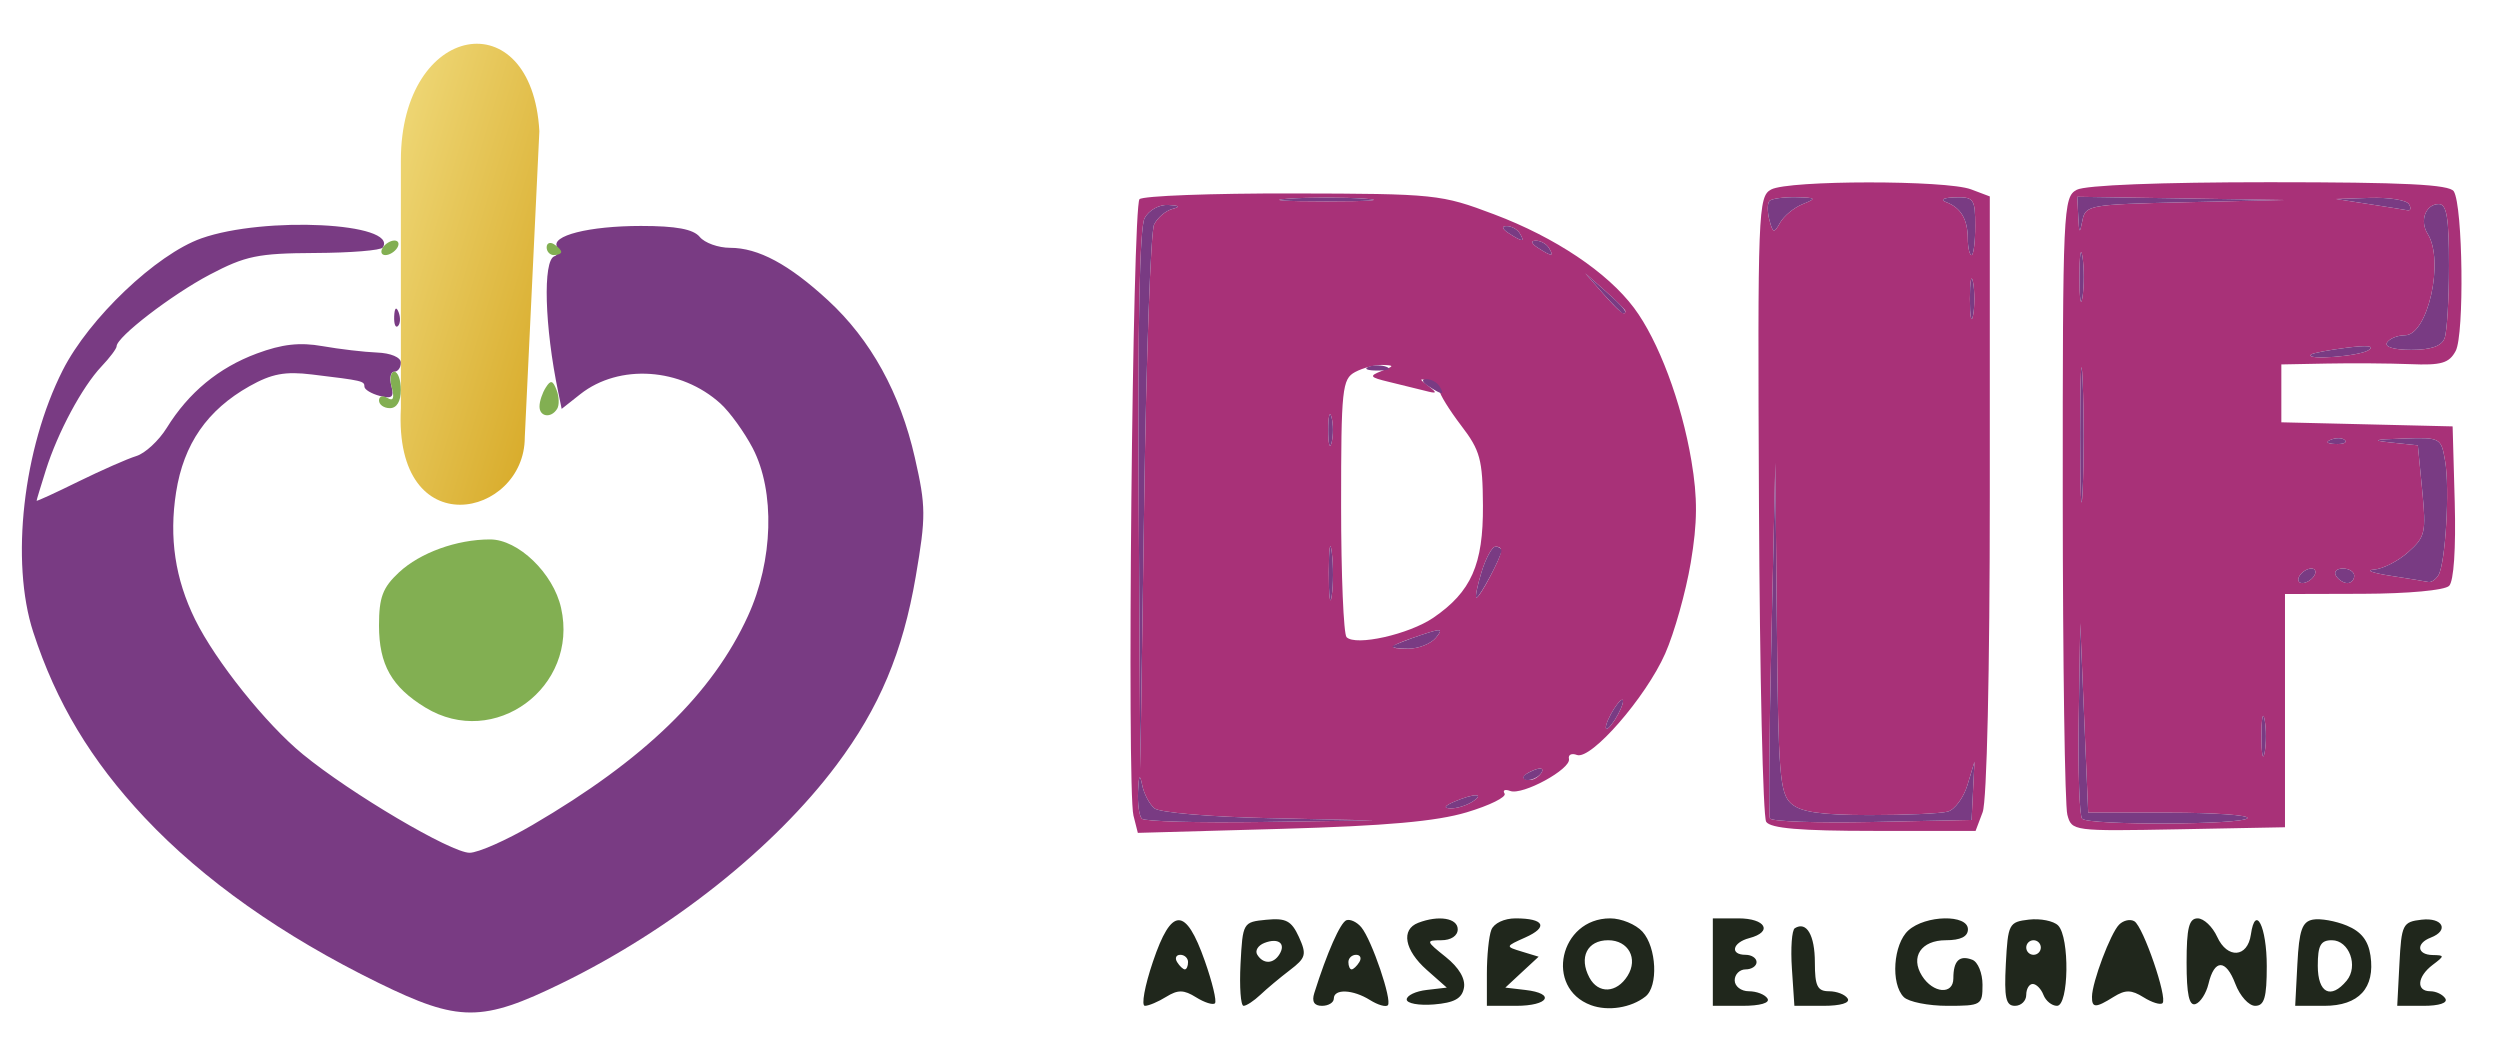
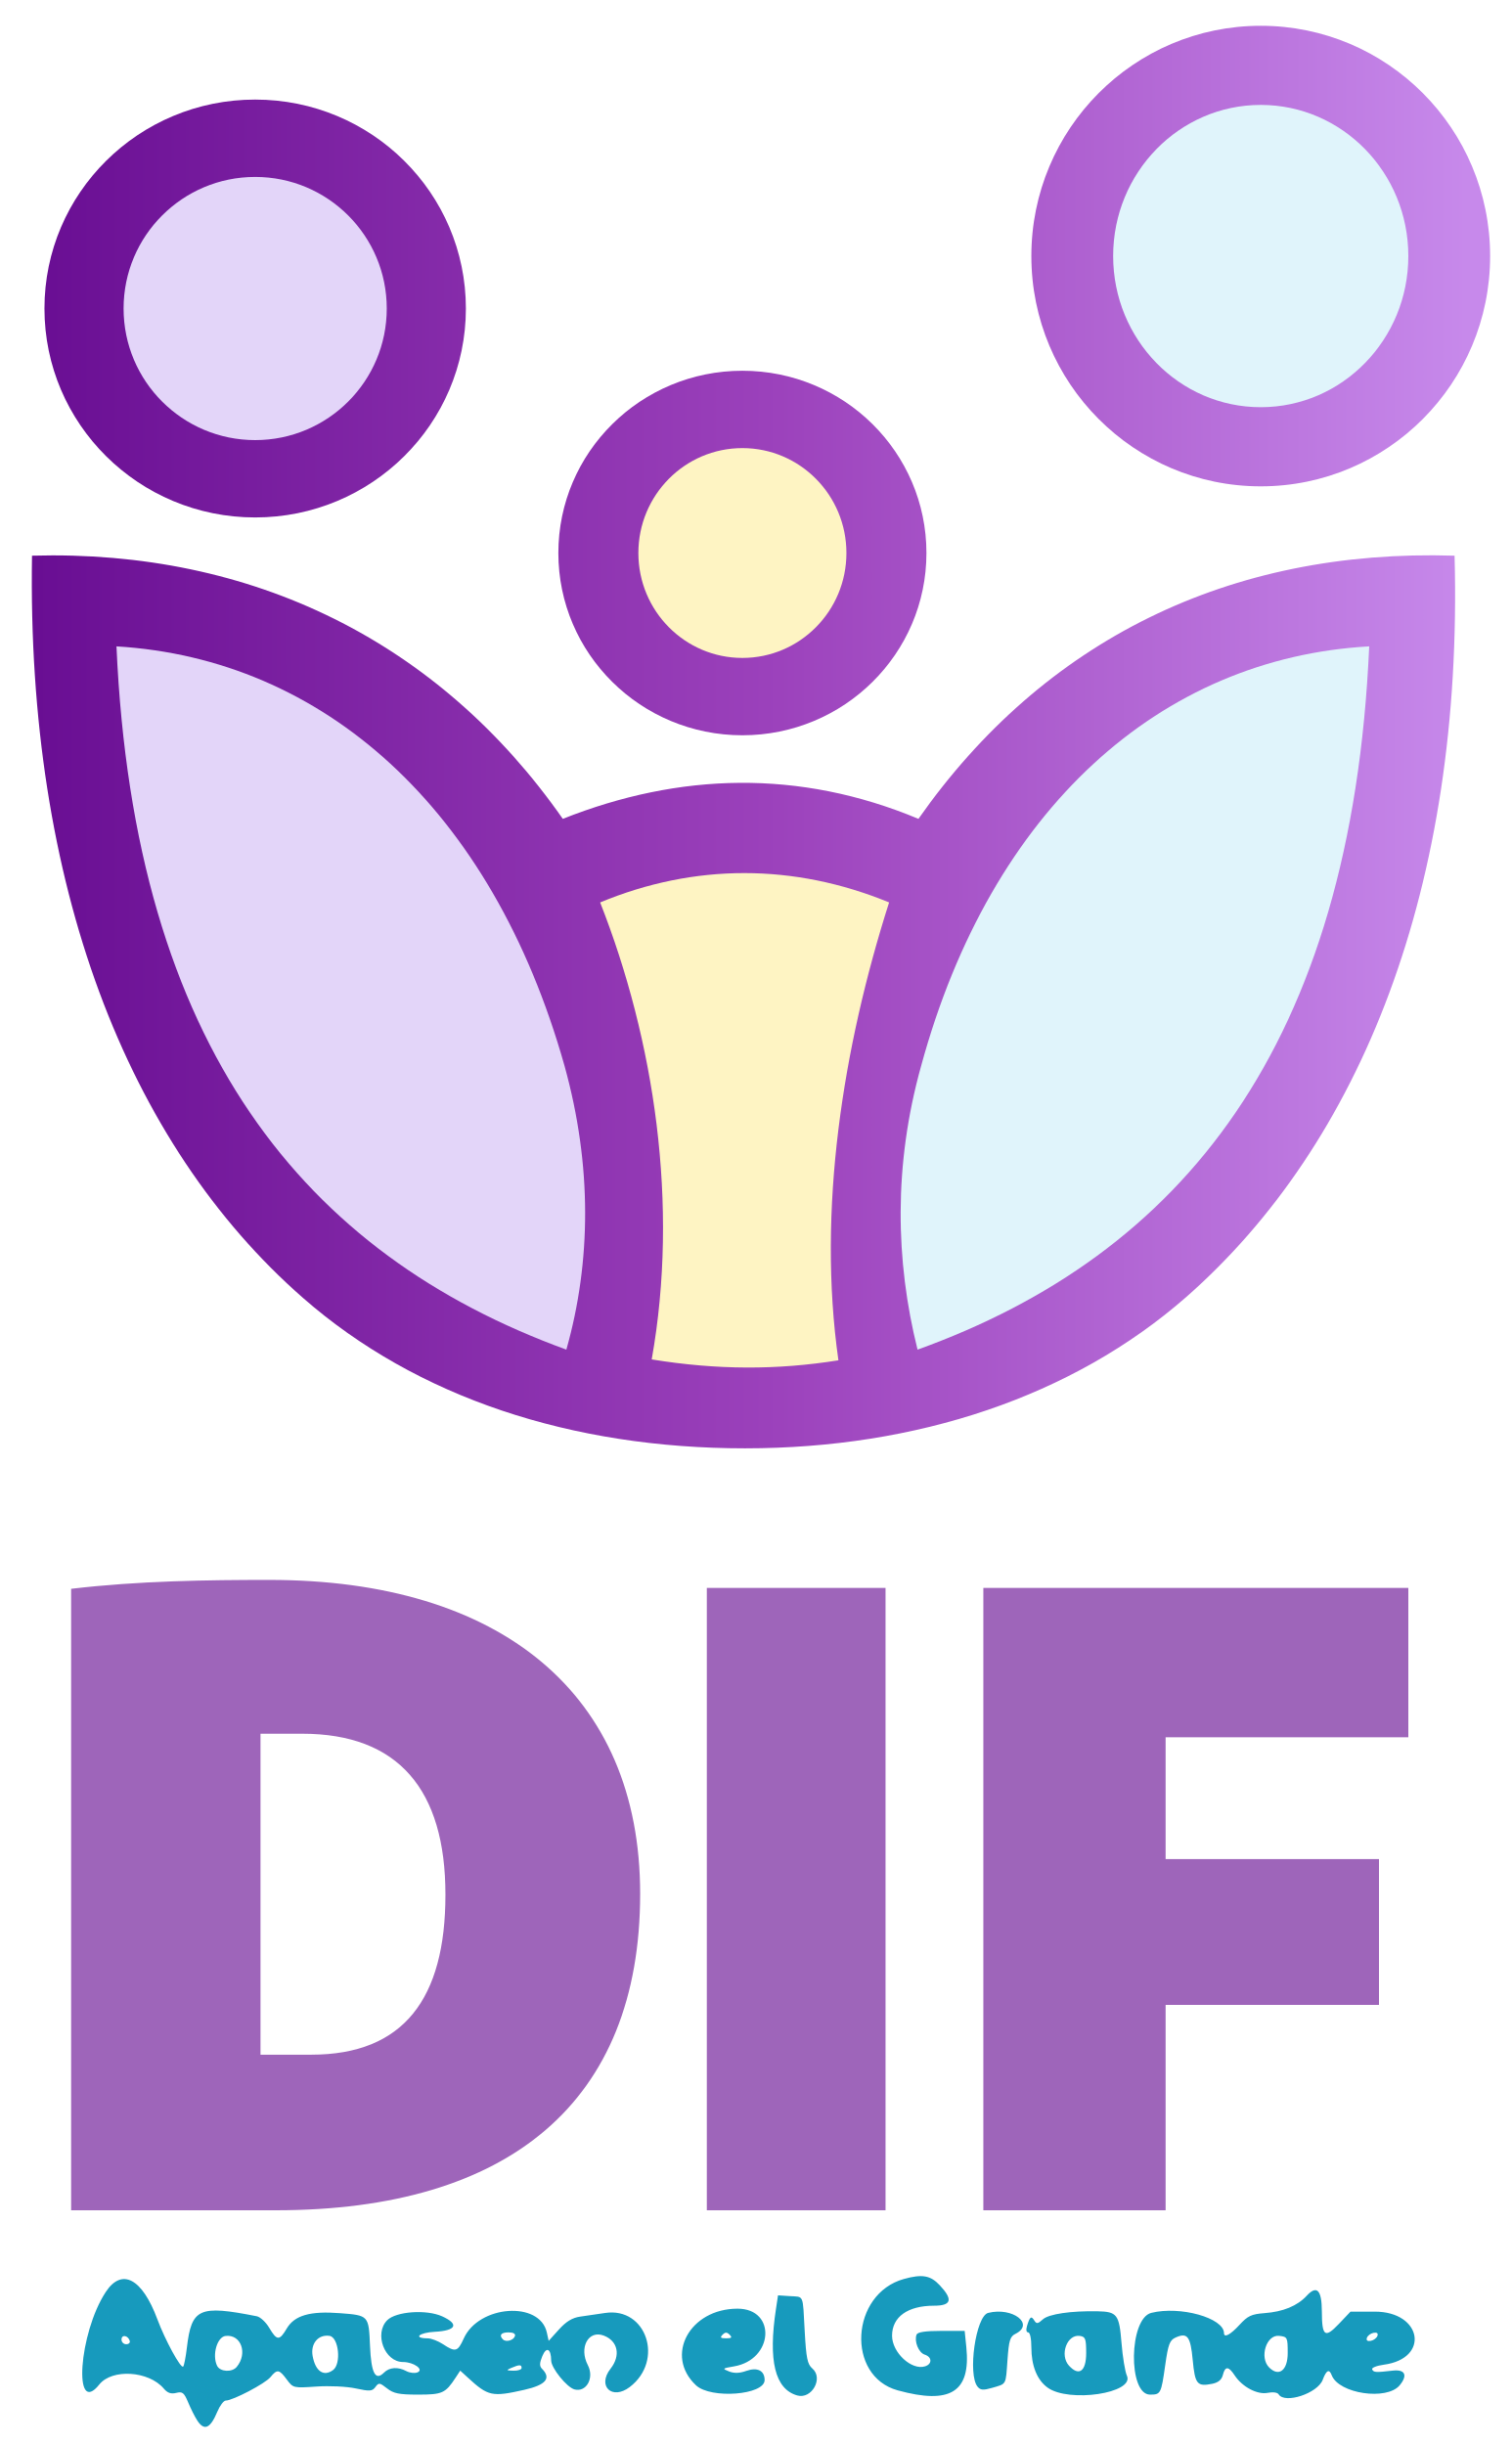
- <svg xmlns="http://www.w3.org/2000/svg" width="343" height="145" viewBox="18 32 343 145" role="img" aria-labelledby="title">
-   <path fill="#a83178" fill-rule="evenodd" d="M173.51 143.89C172.60 140.25 173.38 60.28 174.34 59.33C174.79 58.87 184.24 58.52 195.34 58.54C215.00 58.58 215.69 58.65 223.00 61.41C231.38 64.57 238.53 69.36 242.19 74.25C245.53 78.71 248.71 87.18 250.06 95.21C250.92 100.33 250.90 103.66 249.97 109.21C249.29 113.22 247.72 118.83 246.46 121.68C243.81 127.68 236.28 136.32 234.35 135.58C233.62 135.30 233.13 135.55 233.26 136.12C233.58 137.51 226.87 141.16 225.20 140.52C224.48 140.25 224.13 140.41 224.43 140.88C224.72 141.35 222.38 142.51 219.23 143.45C215.04 144.70 208.19 145.31 193.80 145.72L174.11 146.27 173.51 143.89ZM192.07 144.25C184.00 144.08 177.08 143.48 176.38 142.90C175.69 142.32 174.93 140.87 174.70 139.68C174.39 138.10 174.23 138.35 174.14 140.58C174.06 142.28 174.30 143.97 174.67 144.33C175.03 144.70 182.35 144.90 190.92 144.78L206.50 144.56 192.07 144.25ZM220.00 142.00C221.83 140.82 220.25 140.82 217.50 142.00C216.18 142.57 216.01 142.88 217.00 142.91C217.82 142.94 219.18 142.53 220.00 142.00ZM229.49 138.01C229.84 137.44 229.44 137.28 228.55 137.62C226.82 138.28 226.50 139.00 227.94 139.00C228.46 139.00 229.16 138.56 229.49 138.01ZM176.34 62.81C176.79 61.88 177.92 60.92 178.84 60.67C180.00 60.36 179.84 60.20 178.29 60.12C177.03 60.05 175.62 60.84 175.04 61.93C174.36 63.19 174.08 76.78 174.23 100.68L174.45 137.50 174.98 101.00C175.26 80.92 175.88 63.74 176.34 62.81ZM240.00 130.00C240.59 128.90 240.85 128.00 240.57 128.00C240.30 128.00 239.59 128.90 239.00 130.00C238.41 131.10 238.15 132.00 238.43 132.00C238.70 132.00 239.41 131.10 240.00 130.00ZM214.99 119.51C216.07 118.21 215.80 118.17 212.86 119.16C208.45 120.65 208.14 121.00 211.21 121.00C212.61 121.00 214.31 120.33 214.99 119.51ZM214.66 116.75C219.85 113.20 221.51 109.46 221.46 101.37C221.42 95.04 221.09 93.80 218.46 90.37C216.84 88.24 215.51 86.09 215.50 85.58C215.50 85.08 214.82 84.48 214.00 84.26C212.67 83.89 212.67 83.97 214.00 84.99C215.25 85.94 215.17 86.05 213.50 85.61C212.40 85.33 210.17 84.78 208.54 84.39C205.92 83.76 205.80 83.59 207.54 82.91C209.31 82.21 209.33 82.13 207.68 82.07C206.69 82.03 205.00 82.47 203.93 83.04C202.14 84.00 202.00 85.29 202.00 101.37C202.00 110.88 202.34 119.01 202.75 119.42C204.00 120.68 211.30 119.04 214.66 116.75ZM200.72 107.77C200.50 105.97 200.32 107.20 200.31 110.50C200.30 113.80 200.49 115.27 200.71 113.77C200.94 112.27 200.95 109.57 200.72 107.77ZM222.47 111.05C224.22 107.68 224.33 107.00 223.17 107.00C222.71 107.00 221.85 108.58 221.26 110.50C220.67 112.42 220.36 114.00 220.57 114.00C220.78 114.00 221.64 112.67 222.47 111.05ZM200.69 89.25C200.44 88.29 200.23 89.08 200.23 91.00C200.23 92.92 200.44 93.71 200.69 92.75C200.94 91.79 200.94 90.21 200.69 89.25ZM241.00 74.67C241.00 74.50 239.76 73.26 238.25 71.92L235.50 69.50 237.92 72.25C240.19 74.82 241.00 75.46 241.00 74.67ZM230.50 66.00C230.16 65.45 229.35 65.01 228.69 65.02C227.98 65.02 228.10 65.42 229.00 66.00C230.92 67.24 231.27 67.24 230.50 66.00ZM226.50 64.00C226.16 63.45 225.35 63.01 224.69 63.02C223.98 63.02 224.10 63.42 225.00 64.00C226.92 65.24 227.27 65.24 226.50 64.00ZM205.25 59.26C202.36 59.06 197.64 59.06 194.75 59.26C191.86 59.46 194.22 59.63 200.00 59.63C205.78 59.63 208.14 59.46 205.25 59.26ZM260.32 144.75C259.88 144.06 259.44 124.49 259.33 101.25C259.14 60.92 259.22 58.95 261.00 58.00C263.40 56.71 285.07 56.70 288.43 57.98L291.00 58.95 291.00 99.91C291.00 124.10 290.60 141.92 290.02 143.43L289.05 146.00 275.08 146.00C265.00 146.00 260.90 145.65 260.32 144.75ZM288.70 140.50L288.90 136.50 287.94 139.69C287.41 141.44 286.19 143.09 285.24 143.35C284.28 143.62 279.45 143.83 274.50 143.83C267.76 143.82 265.06 143.42 263.75 142.25C262.19 140.86 261.98 138.19 261.79 118.10L261.57 95.50 261.04 119.50C260.74 132.70 260.65 143.85 260.83 144.28C261.01 144.71 267.31 144.93 274.83 144.78L288.50 144.50 288.70 140.50ZM288.71 70.75C288.47 69.51 288.27 70.53 288.27 73.00C288.27 75.47 288.47 76.49 288.71 75.25C288.94 74.01 288.94 71.99 288.71 70.75ZM289.00 63.00C289.00 59.28 288.80 59.01 286.25 59.08C284.65 59.12 284.13 59.40 285.00 59.73C287.04 60.50 287.97 62.07 287.98 64.75C287.99 65.99 288.23 67.00 288.50 67.00C288.77 67.00 289.00 65.20 289.00 63.00ZM265.34 60.00C267.28 59.22 267.18 59.12 264.42 59.06C262.72 59.03 261.08 59.25 260.78 59.56C260.47 59.86 260.46 61.04 260.76 62.17C261.24 64.02 261.39 64.05 262.23 62.55C262.75 61.63 264.14 60.48 265.34 60.00ZM301.64 143.78C301.30 142.52 301.02 122.95 301.01 100.29C301.00 60.55 301.07 59.03 302.93 58.04C304.12 57.40 314.39 57.00 329.38 57.00C347.90 57.00 354.07 57.31 354.66 58.25C355.91 60.26 356.12 77.91 354.92 80.15C354.02 81.83 352.96 82.14 348.67 81.96C345.83 81.85 340.69 81.81 337.25 81.88L331.00 82.00 331.00 85.97L331.00 89.94 342.75 90.22L354.50 90.50 354.79 100.91C354.96 107.27 354.66 111.74 354.02 112.38C353.41 112.99 348.38 113.45 342.23 113.47L331.50 113.50 331.50 129.50L331.50 145.50 316.87 145.78C302.39 146.05 302.24 146.03 301.64 143.78ZM326.35 144.25C326.60 143.84 321.79 143.50 315.66 143.50L304.50 143.50 303.95 130.50L303.41 117.50 303.20 130.58C303.09 137.78 303.30 143.97 303.67 144.33C304.59 145.26 325.77 145.18 326.35 144.25ZM328.71 130.75C328.47 129.51 328.27 130.53 328.27 133.00C328.27 135.47 328.47 136.49 328.71 135.25C328.94 134.01 328.94 131.99 328.71 130.75ZM335.50 111.00C335.84 110.45 335.67 110.00 335.12 110.00C334.57 110.00 333.84 110.45 333.50 111.00C333.16 111.55 333.33 112.00 333.88 112.00C334.43 112.00 335.16 111.55 335.50 111.00ZM341.00 111.00C341.00 110.45 340.30 110.00 339.44 110.00C338.58 110.00 338.16 110.45 338.50 111.00C338.84 111.55 339.54 112.00 340.06 112.00C340.58 112.00 341.00 111.55 341.00 111.00ZM352.55 110.92C353.52 109.34 354.13 99.05 353.47 95.25C352.92 92.04 352.84 92.00 347.70 92.17C343.61 92.30 343.27 92.42 346.12 92.72L349.73 93.10 350.33 99.30C350.89 105.04 350.75 105.67 348.41 107.75C347.02 108.99 344.90 110.07 343.69 110.15C342.49 110.23 343.52 110.62 346.00 111.00C348.48 111.38 350.81 111.77 351.19 111.85C351.57 111.93 352.18 111.51 352.55 110.92ZM303.74 84.30C303.56 80.01 303.40 83.25 303.40 91.50C303.40 99.75 303.55 103.26 303.74 99.30C303.93 95.33 303.93 88.58 303.74 84.30ZM339.73 92.40C339.40 92.06 338.53 92.03 337.81 92.32C337.01 92.64 337.25 92.87 338.42 92.92C339.47 92.96 340.06 92.73 339.73 92.40ZM342.95 80.05C343.88 79.46 342.83 79.34 339.95 79.71C337.50 80.02 335.31 80.44 335.08 80.64C334.15 81.45 341.61 80.90 342.95 80.05ZM353.39 78.42C353.73 77.55 354.00 73.05 354.00 68.42C354.00 61.89 353.69 60.00 352.61 60.00C350.80 60.00 349.94 62.29 351.08 64.09C353.39 67.75 351.10 78.00 347.96 78.00C346.95 78.00 345.84 78.45 345.50 79.00C345.13 79.60 346.45 80.00 348.83 80.00C351.52 80.00 352.98 79.49 353.39 78.42ZM303.72 67.25C303.49 65.74 303.30 66.97 303.30 70.00C303.30 73.03 303.49 74.26 303.72 72.75C303.95 71.24 303.95 68.76 303.72 67.25ZM317.82 59.75L331.50 59.44 317.25 59.22L303.00 59.00 303.14 61.75C303.25 64.07 303.34 64.15 303.70 62.28C304.12 60.13 304.59 60.05 317.82 59.75ZM348.50 60.00C348.16 59.45 345.77 59.07 343.19 59.15L338.50 59.30 343.00 60.00C345.48 60.38 347.86 60.77 348.31 60.85C348.75 60.93 348.84 60.55 348.50 60.00Z" />
-   <path fill="#793b83" fill-rule="evenodd" d="M69.95 166.86C56.76 160.40 45.89 152.73 37.85 144.18C30.49 136.35 25.70 128.37 22.56 118.72C19.41 109.05 21.17 93.53 26.61 82.79C30.22 75.66 39.45 66.89 45.63 64.70C54.29 61.64 72.63 62.56 70.53 65.95C70.29 66.35 66.09 66.69 61.21 66.71C53.37 66.75 51.69 67.10 46.76 69.69C41.53 72.45 34.00 78.24 34.00 79.51C34.00 79.83 33.06 81.08 31.91 82.29C29.27 85.09 25.92 91.33 24.29 96.50C23.60 98.70 23.02 100.59 23.02 100.70C23.01 100.81 25.59 99.63 28.75 98.07C31.91 96.52 35.49 94.94 36.70 94.57C37.91 94.20 39.79 92.46 40.88 90.70C43.89 85.84 48.00 82.45 53.24 80.50C56.71 79.21 59.13 78.94 62.24 79.49C64.58 79.90 67.96 80.30 69.75 80.37C71.61 80.44 73.00 81.03 73.00 81.75C73.00 82.44 72.59 83.00 72.09 83.00C71.60 83.00 71.41 83.87 71.69 84.93C72.10 86.49 71.79 86.76 70.10 86.32C68.94 86.01 68.00 85.44 68.00 85.05C68.00 84.27 67.78 84.22 60.81 83.38C57.11 82.93 55.29 83.27 52.24 84.98C46.43 88.25 43.20 92.92 42.16 99.53C41.18 105.78 42.03 111.43 44.77 117.00C47.59 122.71 54.48 131.33 59.54 135.48C66.10 140.86 79.89 149.00 82.43 149.00C83.58 149.00 87.47 147.29 91.05 145.19C106.41 136.22 115.75 127.16 120.62 116.51C124.09 108.93 124.36 99.43 121.28 93.50C120.13 91.30 118.14 88.54 116.85 87.37C111.43 82.45 102.96 81.88 97.63 86.07L95.06 88.10 94.59 85.80C92.72 76.81 92.46 67.73 94.06 67.16C94.58 66.98 94.76 66.42 94.45 65.91C93.48 64.35 98.81 63.00 105.94 63.00C110.78 63.00 113.12 63.44 114.00 64.50C114.68 65.33 116.56 66.00 118.17 66.00C122.03 66.00 126.24 68.26 131.61 73.21C137.46 78.60 141.51 85.93 143.52 94.80C145.04 101.48 145.05 102.86 143.64 111.10C141.87 121.46 138.65 129.12 132.76 136.97C124.24 148.34 110.13 159.55 95.09 166.89C84.11 172.26 80.97 172.26 69.95 166.86ZM174.67 144.33C174.30 143.97 174.06 142.28 174.14 140.58C174.23 138.35 174.39 138.10 174.70 139.68C174.93 140.87 175.69 142.32 176.38 142.90C177.08 143.48 184.00 144.08 192.07 144.25L206.50 144.56 190.92 144.78C182.35 144.90 175.03 144.70 174.67 144.33ZM260.83 144.28C260.65 143.85 260.74 132.70 261.04 119.50L261.57 95.50 261.79 118.10C261.98 138.19 262.19 140.86 263.75 142.25C265.06 143.42 267.76 143.82 274.50 143.83C279.45 143.83 284.28 143.62 285.24 143.35C286.19 143.09 287.41 141.44 287.94 139.69L288.90 136.50 288.70 140.50L288.50 144.50 274.83 144.78C267.31 144.93 261.01 144.71 260.83 144.28ZM303.67 144.33C303.30 143.97 303.09 137.78 303.20 130.58L303.41 117.50 303.95 130.50L304.50 143.50 315.66 143.50C321.79 143.50 326.60 143.84 326.35 144.25C325.77 145.18 304.59 145.26 303.67 144.33ZM217.50 142.00C220.25 140.82 221.83 140.82 220.00 142.00C219.18 142.53 217.82 142.94 217.00 142.91C216.01 142.88 216.18 142.57 217.50 142.00ZM227.00 138.61C227.00 138.39 227.70 137.95 228.55 137.62C229.44 137.28 229.84 137.44 229.49 138.01C228.91 138.96 227.00 139.42 227.00 138.61ZM174.23 100.68C174.08 76.78 174.36 63.19 175.04 61.93C175.62 60.84 177.03 60.05 178.29 60.12C179.84 60.20 180.00 60.36 178.84 60.67C177.92 60.92 176.79 61.88 176.34 62.81C175.88 63.74 175.26 80.92 174.98 101.00L174.45 137.50 174.23 100.68ZM328.27 133.00C328.27 130.53 328.47 129.51 328.71 130.75C328.94 131.99 328.94 134.01 328.71 135.25C328.47 136.49 328.27 135.47 328.27 133.00ZM239.00 130.00C239.59 128.90 240.30 128.00 240.57 128.00C240.85 128.00 240.59 128.90 240.00 130.00C239.41 131.10 238.70 132.00 238.43 132.00C238.15 132.00 238.41 131.10 239.00 130.00ZM209.08 120.65C209.31 120.46 211.01 119.79 212.86 119.16C215.80 118.17 216.07 118.21 214.99 119.51C214.31 120.33 212.61 121.00 211.21 121.00C209.81 121.00 208.85 120.84 209.08 120.65ZM200.31 110.50C200.32 107.20 200.50 105.97 200.72 107.77C200.95 109.57 200.94 112.27 200.71 113.77C200.49 115.27 200.30 113.80 200.31 110.50ZM221.26 110.50C221.85 108.58 222.71 107.00 223.17 107.00C223.63 107.00 224.00 107.25 224.00 107.55C224.00 108.37 221.01 114.00 220.57 114.00C220.36 114.00 220.67 112.42 221.26 110.50ZM333.50 111.00C333.84 110.45 334.57 110.00 335.12 110.00C335.67 110.00 335.84 110.45 335.50 111.00C335.16 111.55 334.43 112.00 333.88 112.00C333.33 112.00 333.16 111.55 333.50 111.00ZM338.50 111.00C338.16 110.45 338.58 110.00 339.44 110.00C340.30 110.00 341.00 110.45 341.00 111.00C341.00 111.55 340.58 112.00 340.06 112.00C339.54 112.00 338.84 111.55 338.50 111.00ZM346.00 111.00C343.52 110.62 342.49 110.23 343.69 110.15C344.90 110.07 347.02 108.99 348.41 107.75C350.75 105.67 350.89 105.04 350.33 99.30L349.73 93.10 346.12 92.72C343.27 92.42 343.61 92.30 347.70 92.17C352.84 92.00 352.92 92.04 353.47 95.25C354.13 99.05 353.52 109.34 352.55 110.92C352.18 111.51 351.57 111.93 351.19 111.85C350.81 111.77 348.48 111.38 346.00 111.00ZM303.40 91.50C303.40 83.25 303.56 80.01 303.74 84.30C303.93 88.58 303.93 95.33 303.74 99.30C303.55 103.26 303.40 99.75 303.40 91.50ZM200.23 91.00C200.23 89.08 200.44 88.29 200.69 89.25C200.94 90.21 200.94 91.79 200.69 92.75C200.44 93.71 200.23 92.92 200.23 91.00ZM337.81 92.32C338.53 92.03 339.40 92.06 339.73 92.40C340.06 92.73 339.47 92.96 338.42 92.92C337.25 92.87 337.01 92.64 337.81 92.32ZM214.00 85.00C213.10 84.42 212.98 84.02 213.69 84.02C214.35 84.01 215.16 84.45 215.50 85.00C216.27 86.24 215.92 86.24 214.00 85.00ZM205.75 82.34C206.44 82.06 207.56 82.06 208.25 82.34C208.94 82.62 208.38 82.84 207.00 82.84C205.62 82.84 205.06 82.62 205.75 82.34ZM335.08 80.64C335.31 80.44 337.50 80.02 339.95 79.71C342.83 79.34 343.88 79.46 342.95 80.05C341.61 80.90 334.15 81.45 335.08 80.64ZM345.50 79.00C345.84 78.45 346.95 78.00 347.96 78.00C351.10 78.00 353.39 67.75 351.08 64.09C349.94 62.29 350.80 60.00 352.61 60.00C353.69 60.00 354.00 61.89 354.00 68.42C354.00 73.05 353.73 77.55 353.39 78.42C352.98 79.49 351.52 80.00 348.83 80.00C346.45 80.00 345.13 79.60 345.50 79.00ZM72.08 75.42C72.13 74.25 72.36 74.01 72.68 74.81C72.97 75.53 72.94 76.40 72.60 76.73C72.27 77.06 72.04 76.47 72.08 75.42ZM288.27 73.00C288.27 70.53 288.47 69.51 288.71 70.75C288.94 71.99 288.94 74.01 288.71 75.25C288.47 76.49 288.27 75.47 288.27 73.00ZM237.92 72.25L235.50 69.50 238.25 71.92C240.82 74.19 241.46 75.00 240.67 75.00C240.50 75.00 239.26 73.76 237.92 72.25ZM303.30 70.00C303.30 66.97 303.49 65.74 303.72 67.25C303.95 68.76 303.95 71.24 303.72 72.75C303.49 74.26 303.30 73.03 303.30 70.00ZM229.00 66.00C228.10 65.42 227.98 65.02 228.69 65.02C229.35 65.01 230.16 65.45 230.50 66.00C231.27 67.24 230.92 67.24 229.00 66.00ZM287.98 64.75C287.97 62.07 287.04 60.50 285.00 59.73C284.13 59.40 284.65 59.12 286.25 59.08C288.80 59.01 289.00 59.28 289.00 63.00C289.00 65.20 288.77 67.00 288.50 67.00C288.23 67.00 287.99 65.99 287.98 64.75ZM225.00 64.00C224.10 63.42 223.98 63.02 224.69 63.02C225.35 63.01 226.16 63.45 226.50 64.00C227.27 65.24 226.92 65.24 225.00 64.00ZM260.76 62.17C260.46 61.04 260.47 59.86 260.78 59.56C261.08 59.25 262.72 59.03 264.42 59.06C267.18 59.12 267.28 59.22 265.34 60.00C264.14 60.48 262.75 61.63 262.23 62.55C261.39 64.05 261.24 64.02 260.76 62.17ZM303.14 61.75L303.00 59.00 317.25 59.22L331.50 59.44 317.82 59.75C304.59 60.05 304.12 60.13 303.70 62.28C303.34 64.15 303.25 64.07 303.14 61.75ZM343.00 60.00L338.50 59.30 343.19 59.15C345.77 59.07 348.16 59.45 348.50 60.00C348.84 60.55 348.75 60.93 348.31 60.85C347.86 60.77 345.48 60.38 343.00 60.00ZM194.75 59.26C197.64 59.06 202.36 59.06 205.25 59.26C208.14 59.46 205.78 59.63 200.00 59.63C194.22 59.63 191.86 59.46 194.75 59.26Z" />
-   <path fill="#82af52" fill-rule="evenodd" d="M76.37 129.08C71.74 126.26 70.00 123.19 70.00 117.82C70.00 113.94 70.50 112.62 72.75 110.52C75.65 107.83 80.66 106.01 85.23 106.01C89.09 106.00 93.92 110.65 94.98 115.41C97.43 126.31 85.82 134.84 76.37 129.08ZM92.02 87.75C92.02 87.06 92.41 85.90 92.88 85.17C93.55 84.10 93.85 84.17 94.36 85.51C94.72 86.43 94.75 87.59 94.44 88.09C93.62 89.43 92.00 89.20 92.02 87.75ZM70.00 86.94C70.00 86.36 70.52 86.20 71.16 86.60C71.95 87.09 72.14 86.63 71.75 85.16C71.44 83.97 71.60 83.00 72.09 83.00C72.59 83.00 73.00 84.12 73.00 85.50C73.00 87.06 72.43 88.00 71.50 88.00C70.67 88.00 70.00 87.52 70.00 86.94ZM70.50 66.00C70.84 65.45 71.57 65.00 72.12 65.00C72.67 65.00 72.84 65.45 72.50 66.00C72.16 66.55 71.43 67.00 70.88 67.00C70.33 67.00 70.16 66.55 70.50 66.00ZM93.00 65.94C93.00 65.36 93.45 65.16 94.00 65.50C94.55 65.84 95.00 66.32 95.00 66.56C95.00 66.80 94.55 67.00 94.00 67.00C93.45 67.00 93.00 66.52 93.00 65.94Z" />
-   <path fill="#20271c" fill-rule="evenodd" d="M236.28 169.91C229.87 167.54 231.98 158.00 238.92 158.00C240.44 158.00 242.43 158.82 243.35 159.83C245.29 161.98 245.54 167.33 243.75 168.73C241.78 170.28 238.62 170.77 236.28 169.91ZM241.30 165.89C242.79 163.52 241.42 161.00 238.64 161.00C235.76 161.00 234.59 163.36 236.07 166.13C237.28 168.39 239.80 168.28 241.30 165.89ZM176.18 163.95C178.73 156.39 180.67 156.36 183.30 163.84C184.33 166.76 184.96 169.38 184.69 169.65C184.42 169.92 183.25 169.55 182.10 168.83C180.42 167.78 179.61 167.77 178.01 168.76C176.92 169.44 175.60 170.00 175.08 170.00C174.56 170.00 175.05 167.28 176.18 163.95ZM181.00 164.00C181.00 163.45 180.52 163.00 179.94 163.00C179.36 163.00 179.16 163.45 179.50 164.00C179.84 164.55 180.32 165.00 180.56 165.00C180.80 165.00 181.00 164.55 181.00 164.00ZM188.20 164.25C188.50 158.57 188.54 158.50 191.74 158.19C194.44 157.93 195.19 158.33 196.21 160.55C197.30 162.96 197.18 163.42 194.96 165.11C193.61 166.14 191.79 167.66 190.92 168.49C190.04 169.32 189.01 170.00 188.62 170.00C188.22 170.00 188.04 167.41 188.20 164.25ZM193.54 162.93C194.46 161.44 193.39 160.63 191.48 161.37C190.60 161.71 190.15 162.44 190.50 162.99C191.31 164.30 192.71 164.28 193.54 162.93ZM198.32 168.25C200.07 162.69 201.91 158.53 202.74 158.25C203.27 158.08 204.18 158.51 204.77 159.22C206.21 160.95 209.04 169.29 208.41 169.92C208.13 170.20 207.04 169.88 205.97 169.21C203.62 167.74 201.00 167.63 201.00 169.00C201.00 169.55 200.27 170.00 199.38 170.00C198.30 170.00 197.95 169.42 198.32 168.25ZM204.50 164.00C204.84 163.45 204.64 163.00 204.06 163.00C203.48 163.00 203.00 163.45 203.00 164.00C203.00 164.55 203.20 165.00 203.44 165.00C203.68 165.00 204.16 164.55 204.50 164.00ZM211.00 169.13C211.00 168.58 212.24 167.99 213.75 167.82L216.50 167.50 213.75 165.07C210.69 162.36 210.18 159.53 212.58 158.61C215.39 157.53 218.00 157.96 218.00 159.50C218.00 160.39 217.08 161.00 215.75 161.00C213.59 161.01 213.62 161.11 216.36 163.30C218.18 164.76 219.09 166.30 218.85 167.55C218.58 169.00 217.52 169.58 214.74 169.81C212.68 169.98 211.00 169.67 211.00 169.13ZM222.00 165.58C222.00 163.15 222.27 160.45 222.61 159.58C222.96 158.67 224.38 158.00 225.94 158.00C229.88 158.00 230.48 159.19 227.27 160.62C224.51 161.86 224.51 161.86 226.80 162.56L229.10 163.26 226.81 165.38L224.53 167.50 227.26 167.82C231.48 168.30 230.50 170.00 226.00 170.00L222.00 170.00 222.00 165.58ZM253.00 164.00L253.00 158.00 256.50 158.00C260.26 158.00 261.29 159.85 258.00 160.71C255.67 161.32 255.30 163.00 257.50 163.00C258.32 163.00 259.00 163.45 259.00 164.00C259.00 164.55 258.32 165.00 257.50 165.00C256.68 165.00 256.00 165.68 256.00 166.50C256.00 167.32 256.87 168.00 257.94 168.00C259.01 168.00 260.16 168.45 260.50 169.00C260.87 169.60 259.51 170.00 257.06 170.00L253.00 170.00 253.00 164.00ZM263.85 164.90C263.66 162.10 263.84 159.60 264.25 159.35C265.86 158.35 267.00 160.30 267.00 164.06C267.00 167.29 267.35 168.00 268.94 168.00C270.01 168.00 271.16 168.45 271.50 169.00C271.87 169.60 270.54 170.00 268.16 170.00L264.19 170.00 263.85 164.90ZM279.20 168.80C277.38 166.98 277.75 161.53 279.83 159.65C282.18 157.53 288.00 157.42 288.00 159.50C288.00 160.50 287.00 161.00 284.97 161.00C281.59 161.00 280.06 163.28 281.70 165.89C283.22 168.30 286.00 168.52 286.00 166.24C286.00 163.81 286.83 163.00 288.60 163.68C289.37 163.97 290.00 165.52 290.00 167.11C290.00 169.90 289.83 170.00 285.20 170.00C282.56 170.00 279.86 169.46 279.20 168.80ZM293.20 164.25C293.49 158.74 293.62 158.49 296.37 158.17C297.95 157.99 299.75 158.35 300.37 158.97C301.98 160.58 301.85 170.00 300.22 170.00C299.51 170.00 298.68 169.32 298.36 168.50C298.05 167.68 297.38 167.00 296.89 167.00C296.40 167.00 296.00 167.68 296.00 168.50C296.00 169.32 295.30 170.00 294.45 170.00C293.20 170.00 292.96 168.91 293.20 164.25ZM298.00 162.00C298.00 161.45 297.55 161.00 297.00 161.00C296.45 161.00 296.00 161.45 296.00 162.00C296.00 162.55 296.45 163.00 297.00 163.00C297.55 163.00 298.00 162.55 298.00 162.00ZM305.02 168.75C305.04 166.74 307.57 160.03 308.74 158.86C309.34 158.26 310.28 158.06 310.84 158.40C312.06 159.15 315.41 168.92 314.70 169.63C314.42 169.91 313.25 169.55 312.10 168.83C310.42 167.78 309.61 167.77 308.01 168.76C305.52 170.32 305.00 170.32 305.02 168.75ZM318.00 164.08C318.00 159.30 318.33 158.00 319.52 158.00C320.36 158.00 321.56 159.14 322.20 160.54C323.59 163.59 326.37 163.40 326.82 160.22C327.43 155.98 329.00 159.11 329.00 164.56C329.00 168.86 328.67 170.00 327.41 170.00C326.54 170.00 325.32 168.65 324.69 166.99C323.39 163.55 321.81 163.56 321.00 167.00C320.69 168.29 319.89 169.54 319.22 169.76C318.35 170.05 318.00 168.43 318.00 164.08ZM333.20 164.26C333.44 159.63 333.85 158.45 335.33 158.17C336.34 157.98 338.43 158.35 339.98 158.99C341.96 159.81 342.92 161.03 343.23 163.10C343.88 167.56 341.64 170.00 336.89 170.00L332.90 170.00 333.20 164.26ZM339.96 166.55C341.61 164.56 340.31 161.00 337.93 161.00C336.39 161.00 336.00 161.71 336.00 164.50C336.00 168.25 337.78 169.17 339.96 166.55ZM347.20 164.25C347.48 158.81 347.65 158.48 350.25 158.18C353.15 157.85 354.07 159.65 351.50 160.64C349.44 161.43 349.61 162.99 351.75 163.03C353.42 163.06 353.42 163.13 351.75 164.39C349.63 166.00 349.46 168.00 351.44 168.00C352.23 168.00 353.16 168.45 353.50 169.00C353.87 169.60 352.66 170.00 350.51 170.00L346.90 170.00 347.20 164.25Z" />
+ <svg xmlns="http://www.w3.org/2000/svg" width="170" height="275" viewBox="426 276 510 825" role="img" aria-labelledby="title">
  <defs>
-     <linearGradient id="gold" x1="0" y1="0" x2="1" y2="1">
-       <stop stop-color="#f0da7b" />
-       <stop offset="1" stop-color="#d6a723" />
+     <linearGradient id="familia" gradientUnits="userSpaceOnUse" x1="146" y1="0" x2="307" y2="0">
+       <stop stop-color="#690e93" />
+       <stop offset=".52" stop-color="#9c42bc" />
+       <stop offset="1" stop-color="#c789eb" />
    </linearGradient>
  </defs>
-   <path fill="url(#gold)" d="M73 88V54C73 35 91 32 92 50L90 92C90 103 72 107 73 88Z" />
+   <g transform="scale(3)">
+     <g fill="url(#familia)">
+       <ellipse cx="170.7" cy="126.7" rx="23.7" ry="23.5" />
+       <ellipse cx="225.5" cy="154.2" rx="20.7" ry="20.5" />
+       <ellipse cx="283.8" cy="120.8" rx="25.8" ry="25.9" />
+       <path d="M145.6 154.5C170.4 153.8 191.4 164.2 205.3 184.1C218.4 178.9 231.9 178.5 245.3 184.1C259.4 164.0 280.3 153.7 305.6 154.5C306.6 191.7 295.1 220.6 275.4 237.9C262.6 249.1 245.1 254.9 225.8 254.9C206.3 254.9 188.9 249.2 176.1 238.0C156.2 220.6 145.0 191.4 145.6 154.5Z" />
+     </g>
+     <ellipse cx="170.7" cy="126.7" rx="14.8" ry="14.8" fill="#e3d5f9" />
+     <ellipse cx="225.5" cy="154.2" rx="11.7" ry="11.8" fill="#fef4c3" />
+     <ellipse cx="283.8" cy="120.8" rx="16.6" ry="17.0" fill="#e0f4fb" />
+     <path fill="#e3d5f9" d="M155.1 164.7C178.3 166.1 197.3 182.8 205.5 211.9C208.6 223.1 208.5 233.9 205.7 243.8C176.3 233.1 157.1 209.8 155.1 164.7Z" />
+     <path fill="#fef4c3" d="M209.5 193.5C220.1 189.1 231.3 189.1 242.0 193.5C236.8 209.8 233.9 228.1 236.3 245.0C229.4 246.1 222.7 246.1 215.3 244.9C218.4 227.5 215.6 209.0 209.5 193.5Z" />
+     <path fill="#e0f4fb" d="M296.0 164.7C272.6 166.0 253.5 182.9 245.6 211.9C242.5 223.0 242.7 233.8 245.2 243.8C274.9 233.1 294.0 209.7 296.0 164.7Z" />
+     <g fill="#9e65ba">
+       <path fill-rule="evenodd" d="M150.0 270.7C157.6 269.8 165.4 269.7 172.3 269.7C198.3 269.7 214.0 282.5 214.0 305.0C214.0 328.4 199.3 340.6 173.0 340.6H150.0ZM171.3 287.0V323.1H177.0C187.4 323.1 192.1 316.8 192.1 305.1C192.1 293.3 186.8 287.0 176.0 287.0Z" />
+       <path d="M221.5 270.6H241.6V340.6H221.5Z" />
+       <path d="M252.6 270.6H300.4V287.4H273.1V301.1H297.1V317.5H273.1V340.6H252.6Z" />
+     </g>
+   </g>
+   <path fill="#179abd" fill-rule="evenodd" d="M492.57 1092.75C491.76 1091.51 490.38 1088.77 489.50 1086.65C488.11 1083.33 487.57 1082.89 485.45 1083.42C483.70 1083.86 482.52 1083.45 481.26 1081.96C476.19 1075.97 463.82 1075.19 459.51 1080.58C450.61 1091.75 452.57 1063.27 461.66 1049.40C467.08 1041.13 473.96 1044.75 479.09 1058.55C481.72 1065.63 487.01 1075.32 487.81 1074.53C488.12 1074.22 488.68 1071.34 489.06 1068.13C490.63 1054.84 493.17 1053.70 512.65 1057.56C513.83 1057.80 515.73 1059.56 516.86 1061.49C519.43 1065.84 520.29 1065.87 522.75 1061.70C525.38 1057.25 530.59 1055.74 540.74 1056.52C550.40 1057.26 550.42 1057.29 550.85 1067.51C551.24 1076.75 552.65 1079.49 555.54 1076.60C557.40 1074.74 560.28 1074.55 563.14 1076.08C564.25 1076.67 565.91 1076.86 566.83 1076.51C569.20 1075.59 565.63 1073.00 561.98 1073.00C555.76 1073.00 552.15 1063.41 556.66 1058.89C559.64 1055.92 569.88 1055.19 575.18 1057.58C581.01 1060.21 579.97 1062.42 572.71 1062.80C567.35 1063.08 565.27 1064.99 570.31 1065.01C571.51 1065.01 573.85 1065.91 575.50 1067.00C579.68 1069.77 580.45 1069.55 582.48 1065.05C587.56 1053.77 608.15 1052.29 610.51 1063.04L611.13 1065.86 614.59 1062.03C617.06 1059.30 619.11 1058.06 621.77 1057.68C623.82 1057.39 627.61 1056.84 630.19 1056.45C644.15 1054.37 650.18 1072.52 638.49 1081.44C632.52 1085.99 627.41 1081.11 632.01 1075.26C635.52 1070.80 634.51 1065.90 629.71 1064.08C624.52 1062.11 621.27 1068.15 624.35 1074.06C626.59 1078.35 623.87 1083.30 619.86 1082.25C617.29 1081.58 612.00 1075.05 611.98 1072.52C611.95 1068.49 610.38 1067.68 609.00 1070.99C608.03 1073.33 608.00 1074.40 608.86 1075.26C612.10 1078.50 610.22 1080.73 602.88 1082.39C592.02 1084.84 590.71 1084.56 583.90 1078.30L581.29 1075.91 579.71 1078.31C576.29 1083.53 575.26 1084.00 567.06 1084.00C560.64 1084.00 558.80 1083.63 556.58 1081.88C554.11 1079.94 553.79 1079.90 552.68 1081.42C551.62 1082.88 550.80 1082.94 546.02 1081.91C542.95 1081.25 537.17 1080.98 532.75 1081.28C525.01 1081.81 524.90 1081.78 522.77 1078.91C520.21 1075.44 519.52 1075.34 517.24 1078.12C515.46 1080.28 504.55 1086.00 502.20 1086.00C501.48 1086.00 500.20 1087.69 499.34 1089.75C496.97 1095.44 494.92 1096.34 492.57 1092.75ZM538.37 1075.72C541.24 1073.62 540.30 1064.61 537.17 1064.17C533.37 1063.63 530.74 1066.78 531.49 1070.97C532.42 1076.12 535.20 1078.04 538.37 1075.72ZM505.87 1074.65C509.67 1070.08 507.34 1063.59 502.12 1064.20C499.25 1064.53 497.51 1070.61 499.24 1074.25C500.22 1076.32 504.28 1076.57 505.87 1074.65ZM602.00 1075.00C602.00 1073.83 601.23 1073.83 598.50 1075.00C596.73 1075.76 596.81 1075.87 599.25 1075.93C600.76 1075.97 602.00 1075.55 602.00 1075.00ZM469.77 1065.81C469.15 1063.96 467.00 1063.65 467.00 1065.42C467.00 1066.29 467.71 1067.00 468.58 1067.00C469.45 1067.00 469.99 1066.47 469.77 1065.81ZM599.75 1064.25C600.01 1063.47 599.21 1063.00 597.58 1063.00C595.06 1063.00 594.30 1063.96 595.70 1065.37C596.73 1066.40 599.27 1065.70 599.75 1064.25ZM695.00 1084.28C687.49 1082.14 685.15 1072.57 687.84 1055.00L688.52 1050.50 692.44 1050.76C697.37 1051.09 696.82 1049.82 697.52 1062.54C698.03 1071.76 698.44 1073.77 700.11 1075.19C703.93 1078.47 699.88 1085.67 695.00 1084.28ZM857.44 1083.90C857.04 1083.26 855.50 1083.05 853.75 1083.40C850.25 1084.10 845.15 1081.40 842.58 1077.48C840.54 1074.37 839.38 1074.34 838.62 1077.37C838.21 1079.00 837.08 1079.93 835.02 1080.35C829.93 1081.36 829.22 1080.49 828.45 1072.34C827.70 1064.29 826.65 1062.93 822.61 1064.77C820.69 1065.64 820.16 1067.05 819.18 1073.97C817.80 1083.73 817.67 1084.00 814.06 1084.00C806.55 1084.00 806.92 1058.31 814.46 1056.42C824.15 1053.99 838.96 1058.11 839.00 1063.25C839.01 1064.95 841.17 1063.79 844.24 1060.45C847.01 1057.43 848.27 1056.84 852.62 1056.51C858.94 1056.05 863.75 1054.07 866.91 1050.64C870.32 1046.95 872.00 1048.67 872.02 1055.87C872.04 1064.35 873.04 1065.10 877.75 1060.15L881.69 1056.00 889.89 1056.00C905.87 1056.00 908.54 1071.83 892.91 1073.91C890.47 1074.24 888.72 1074.95 889.00 1075.50C889.52 1076.53 890.12 1076.57 895.97 1075.90C900.11 1075.42 901.07 1077.48 898.29 1080.84C893.95 1086.10 877.74 1083.70 875.35 1077.46C874.49 1075.22 873.55 1075.70 872.30 1079.02C870.57 1083.59 859.50 1087.23 857.44 1083.90ZM860.50 1070.00C860.50 1064.68 860.41 1064.49 857.61 1064.17C853.30 1063.68 850.85 1071.45 854.24 1074.84C857.52 1078.12 860.50 1075.81 860.50 1070.00ZM890.78 1064.15C891.07 1063.29 890.59 1062.93 889.45 1063.15C888.47 1063.34 887.46 1064.11 887.22 1064.85C886.93 1065.71 887.41 1066.07 888.55 1065.85C889.53 1065.66 890.54 1064.89 890.78 1064.15ZM660.86 1080.87C650.13 1070.85 658.71 1055.00 674.86 1055.00C688.07 1055.00 687.02 1072.21 673.68 1074.47C669.70 1075.15 669.62 1075.23 672.00 1076.18C673.73 1076.86 675.52 1076.81 677.80 1076.00C681.55 1074.68 684.00 1075.89 684.00 1079.09C684.00 1084.14 665.86 1085.54 660.86 1080.87ZM672.20 1063.80C671.27 1062.87 670.73 1062.87 669.80 1063.80C668.87 1064.73 669.13 1065.00 671.00 1065.00C672.87 1065.00 673.13 1064.73 672.20 1063.80ZM728.87 1082.55C711.41 1077.73 712.98 1049.99 731.00 1044.98C737.16 1043.27 739.98 1043.76 743.10 1047.11C747.63 1051.95 747.05 1054.00 741.15 1054.00C732.27 1054.00 726.99 1057.78 727.00 1064.15C727.01 1069.81 733.59 1075.90 738.13 1074.46C740.60 1073.68 740.52 1071.30 738.00 1070.50C735.96 1069.85 734.40 1066.00 735.27 1063.75C735.60 1062.90 738.24 1062.50 743.62 1062.50L751.50 1062.50 752.06 1068.00C753.60 1083.12 746.68 1087.46 728.87 1082.55ZM779.46 1081.62C775.92 1079.05 774.00 1074.26 774.00 1068.03C774.00 1065.13 773.55 1063.00 772.93 1063.00C772.29 1063.00 772.14 1062.11 772.56 1060.75C773.51 1057.66 773.97 1057.33 774.99 1058.99C775.74 1060.20 776.19 1060.14 777.89 1058.60C779.87 1056.81 787.35 1055.71 796.28 1055.88C802.95 1056.02 803.64 1056.92 804.42 1066.54C804.80 1071.28 805.62 1076.27 806.24 1077.62C808.92 1083.52 786.63 1086.85 779.46 1081.62ZM792.50 1070.00C792.50 1065.13 792.25 1064.46 790.35 1064.19C786.02 1063.58 783.45 1070.63 786.69 1074.22C790.06 1077.93 792.50 1076.16 792.50 1070.00ZM755.87 1081.35C752.44 1077.21 755.25 1057.48 759.42 1056.43C767.67 1054.36 775.27 1060.20 768.62 1063.50C766.82 1064.39 766.42 1065.70 765.95 1072.24C765.33 1080.95 765.70 1080.27 760.79 1081.71C757.79 1082.58 756.84 1082.51 755.87 1081.35Z" />
</svg>
